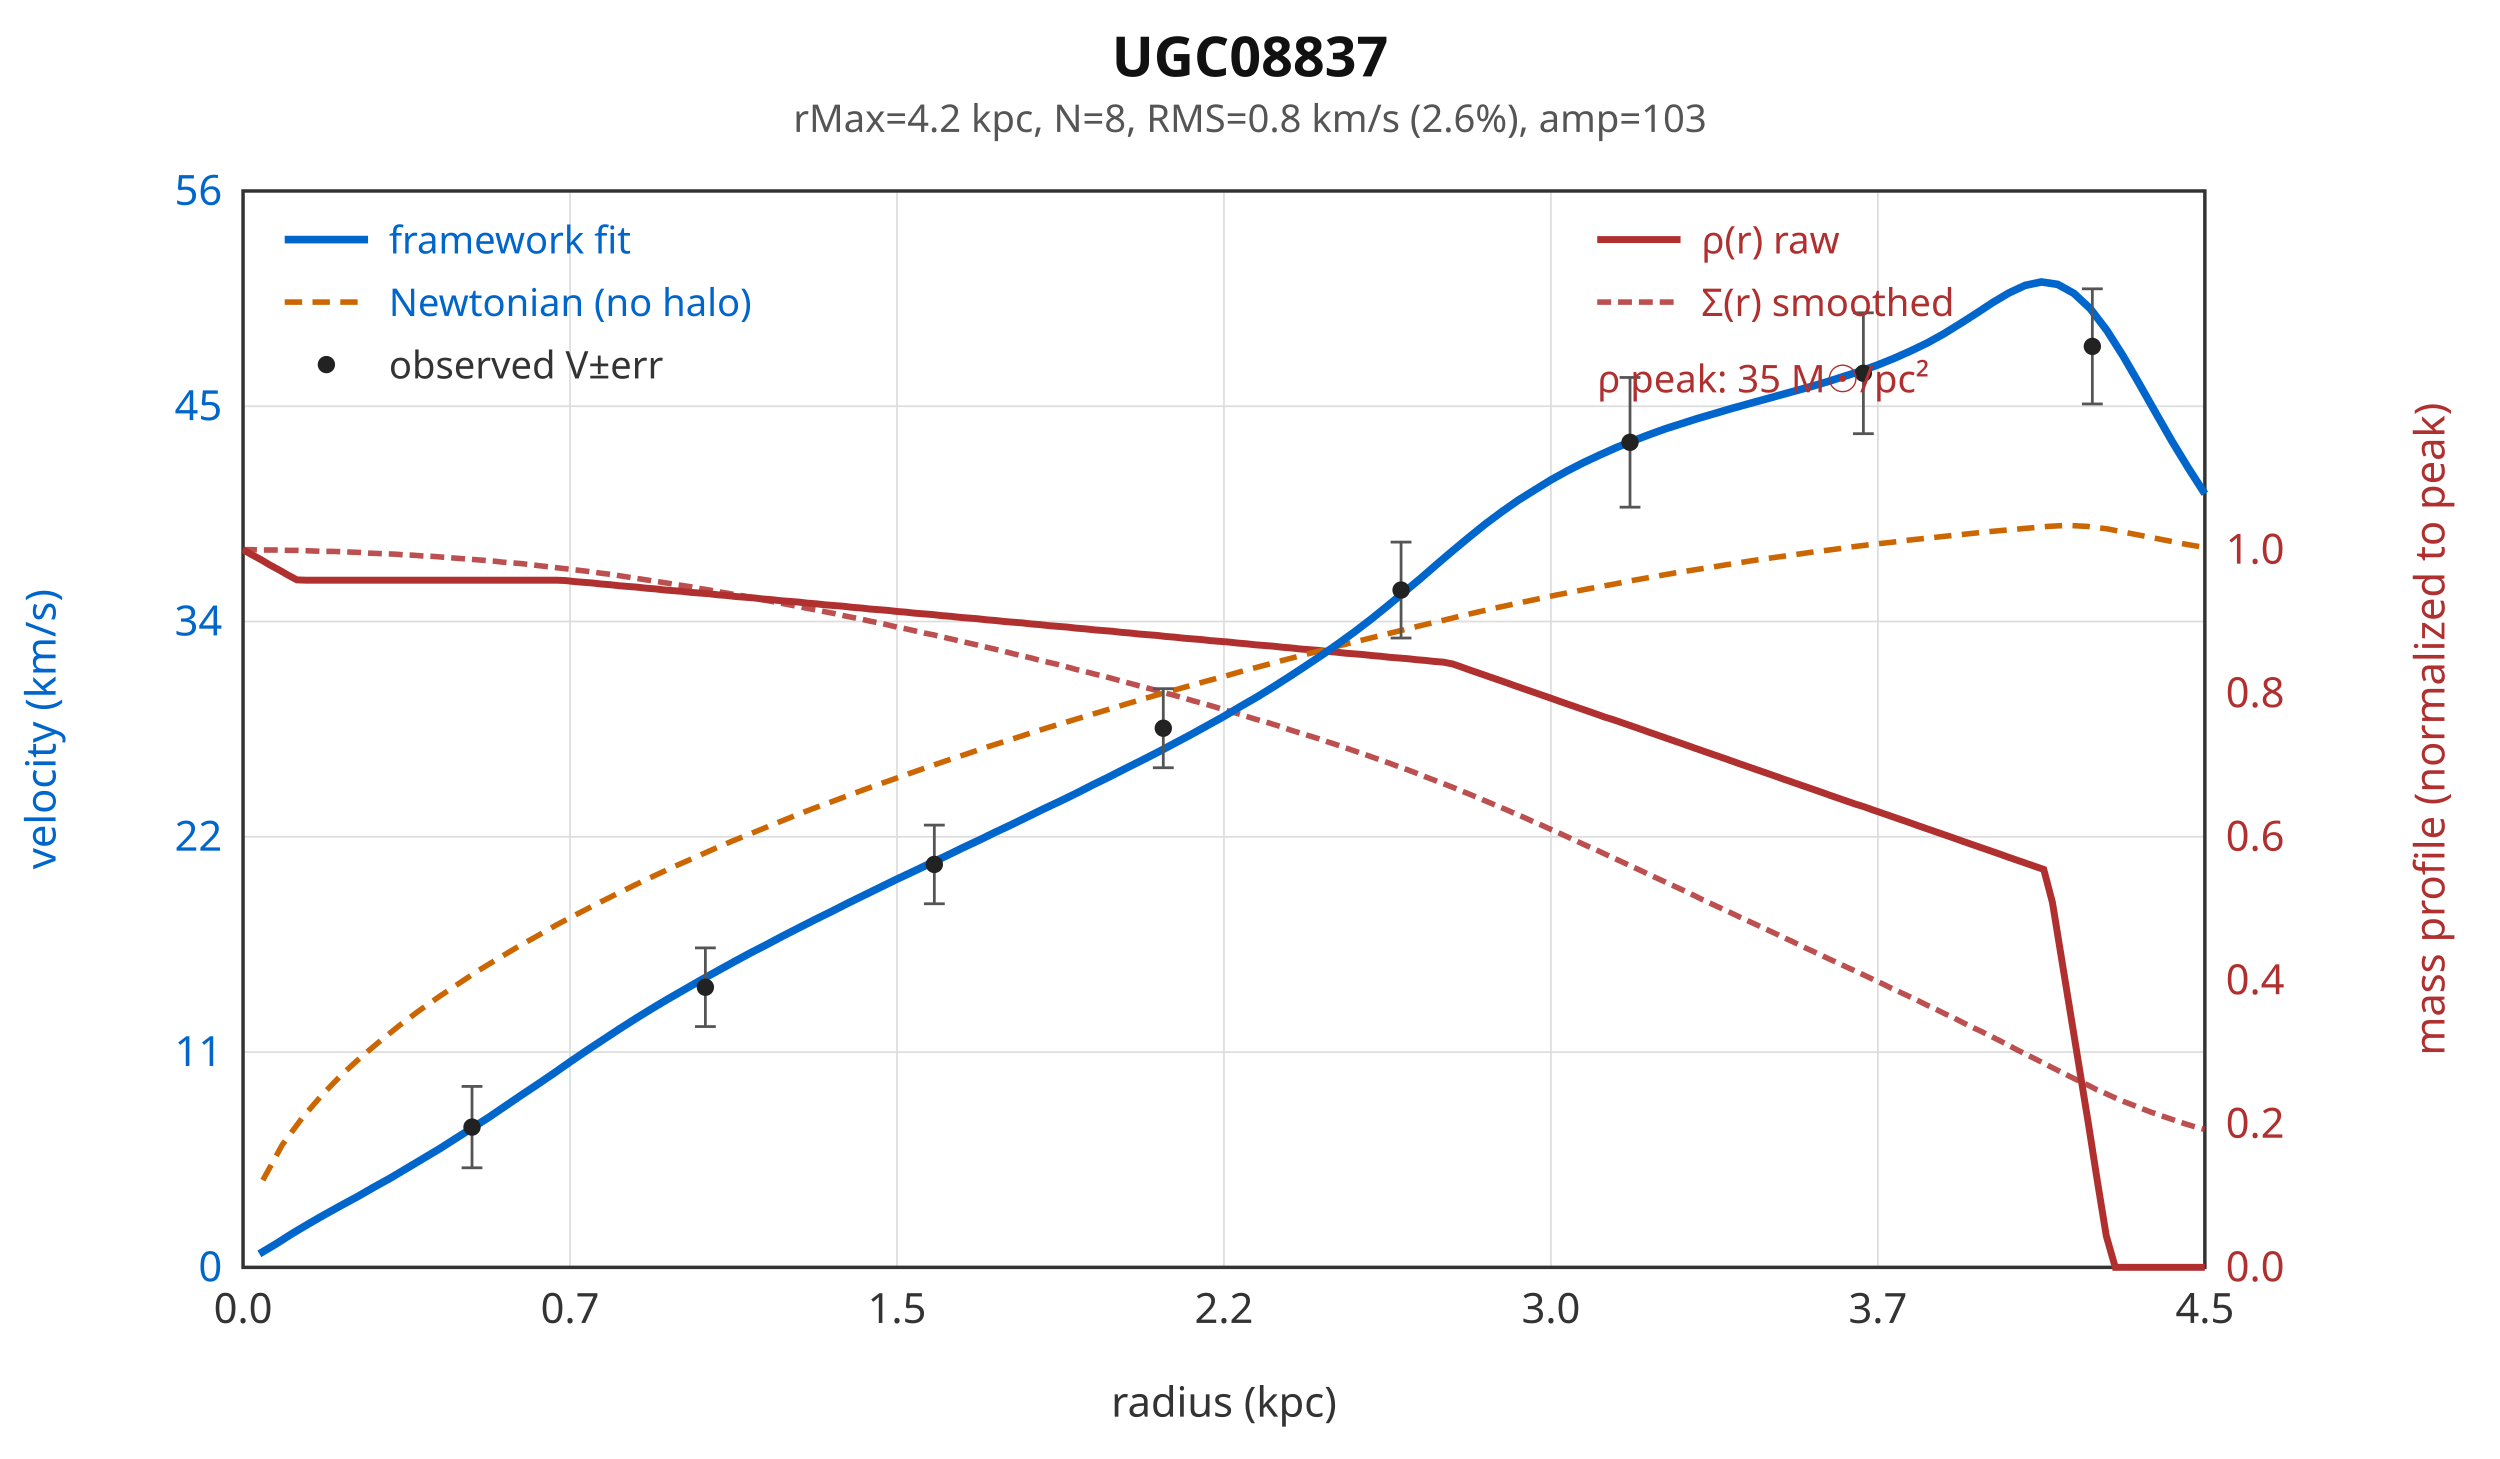
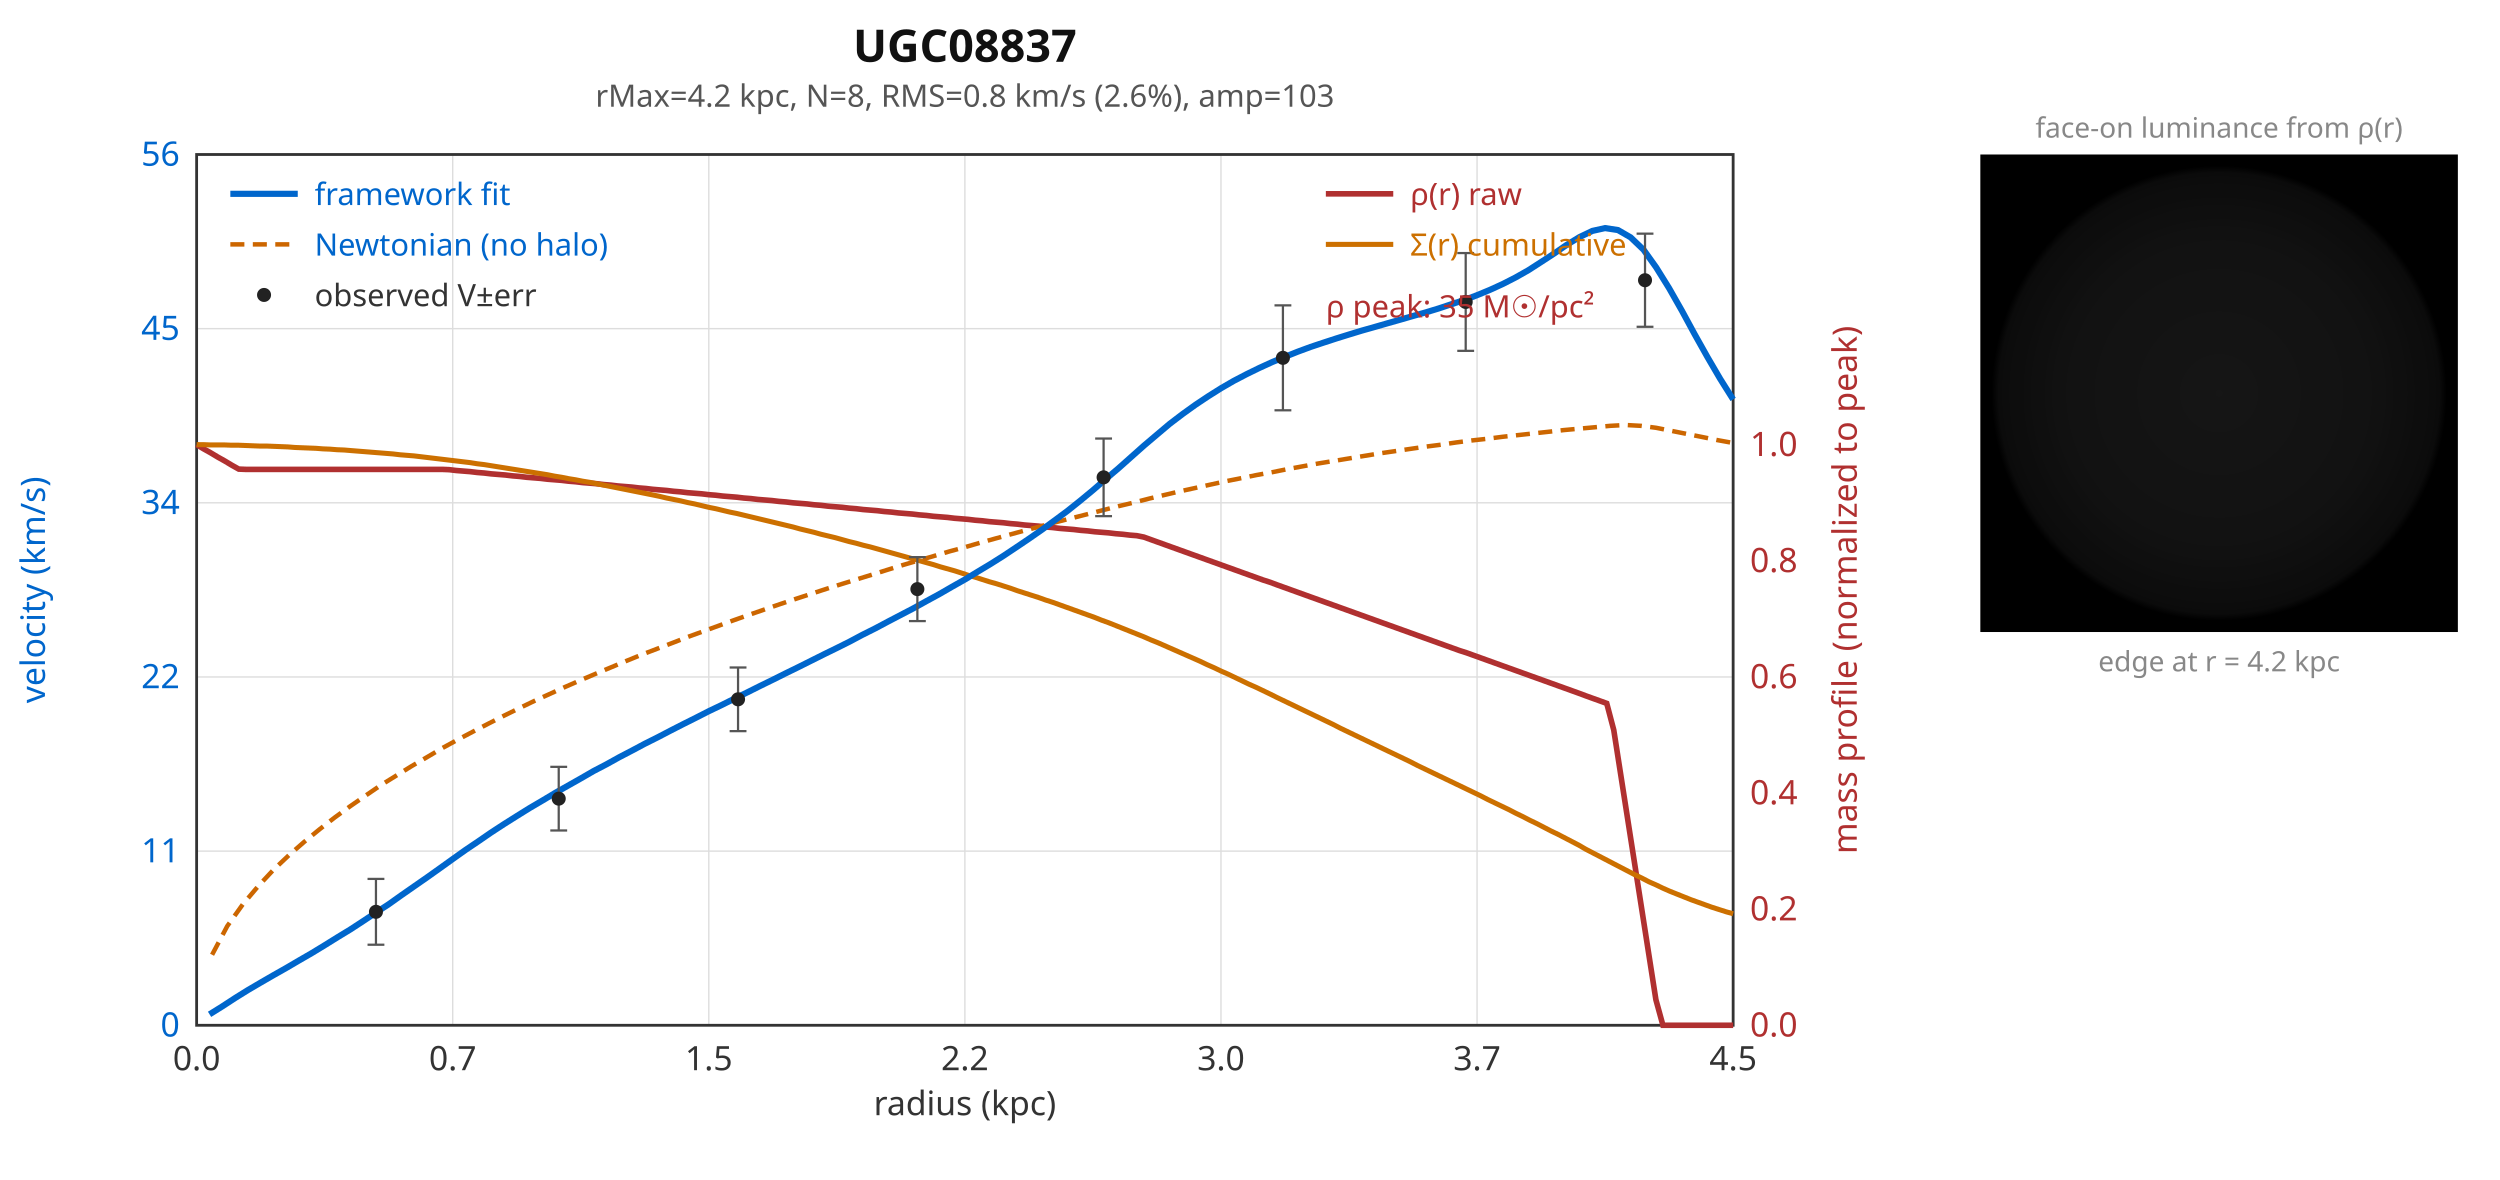
- <svg xmlns="http://www.w3.org/2000/svg" viewBox="0 0 720 420" width="720" height="420" font-family="sans-serif" font-size="12">
+ <svg xmlns="http://www.w3.org/2000/svg" viewBox="0 0 890 420" width="890" height="420" font-family="sans-serif" font-size="12">
  <style>
  .ax { stroke: #333; stroke-width: 1; fill: none; }
  .grid { stroke: #ddd; stroke-width: 0.5; fill: none; }
  .lbl { fill: #333; }
  .lbl-l { fill: #0066cc; }
  .lbl-r { fill: #b03030; }
+   .lbl-s { fill: #cc7000; }
  .obs { fill: #222; }
  .err { stroke: #555; stroke-width: 0.8; fill: none; }
  .fw { stroke: #0066cc; stroke-width: 2.2; fill: none; }
  .nt { stroke: #cc6600; stroke-width: 1.6; fill: none; stroke-dasharray: 5,3; }
  .rho { stroke: #b03030; stroke-width: 2.0; fill: none; }
-   .sig { stroke: #b03030; stroke-width: 1.6; fill: none; stroke-dasharray: 4,2; opacity: 0.85; }
+   .sig { stroke: #cc7000; stroke-width: 1.8; fill: none; }
  .title { fill: #111; font-size: 16px; font-weight: 600; }
  .subtitle { fill: #555; font-size: 11px; }
  .legend { font-size: 11px; }
+   .preview-bg { fill: #000; }
+   .preview-lbl { fill: #888; font-size: 10px; }
</style>
-   <text x="360.0" y="22" text-anchor="middle" class="title">UGC08837</text>
-   <text x="360.0" y="38" text-anchor="middle" class="subtitle">rMax=4.2 kpc, N=8, RMS=0.8 km/s (2.6%), amp=103</text>
-   <line x1="70" y1="365.0" x2="635" y2="365.0" class="grid" />
+   <text x="343.5" y="22" text-anchor="middle" class="title">UGC08837</text>
+   <text x="343.5" y="38" text-anchor="middle" class="subtitle">rMax=4.2 kpc, N=8, RMS=0.8 km/s (2.6%), amp=103</text>
+   <line x1="70" y1="365.0" x2="617" y2="365.0" class="grid" />
  <text x="64" y="369.0" text-anchor="end" class="lbl-l">0</text>
-   <line x1="70" y1="303.0" x2="635" y2="303.0" class="grid" />
+   <line x1="70" y1="303.0" x2="617" y2="303.0" class="grid" />
  <text x="64" y="307.0" text-anchor="end" class="lbl-l">11</text>
-   <line x1="70" y1="241.0" x2="635" y2="241.0" class="grid" />
+   <line x1="70" y1="241.0" x2="617" y2="241.0" class="grid" />
  <text x="64" y="245.0" text-anchor="end" class="lbl-l">22</text>
-   <line x1="70" y1="179" x2="635" y2="179" class="grid" />
+   <line x1="70" y1="179" x2="617" y2="179" class="grid" />
  <text x="64" y="183" text-anchor="end" class="lbl-l">34</text>
-   <line x1="70" y1="117" x2="635" y2="117" class="grid" />
+   <line x1="70" y1="117" x2="617" y2="117" class="grid" />
  <text x="64" y="121" text-anchor="end" class="lbl-l">45</text>
-   <line x1="70" y1="55.0" x2="635" y2="55.0" class="grid" />
+   <line x1="70" y1="55.0" x2="617" y2="55.0" class="grid" />
  <text x="64" y="59.0" text-anchor="end" class="lbl-l">56</text>
-   <text x="641" y="369.0" text-anchor="start" class="lbl-r">0.0</text>
-   <text x="641" y="327.667" text-anchor="start" class="lbl-r">0.2</text>
-   <text x="641" y="286.333" text-anchor="start" class="lbl-r">0.4</text>
-   <text x="641" y="245" text-anchor="start" class="lbl-r">0.6</text>
-   <text x="641" y="203.667" text-anchor="start" class="lbl-r">0.8</text>
-   <text x="641" y="162.333" text-anchor="start" class="lbl-r">1.0</text>
+   <text x="623" y="369.0" text-anchor="start" class="lbl-r">0.0</text>
+   <text x="623" y="327.667" text-anchor="start" class="lbl-r">0.2</text>
+   <text x="623" y="286.333" text-anchor="start" class="lbl-r">0.4</text>
+   <text x="623" y="245" text-anchor="start" class="lbl-r">0.6</text>
+   <text x="623" y="203.667" text-anchor="start" class="lbl-r">0.8</text>
+   <text x="623" y="162.333" text-anchor="start" class="lbl-r">1.0</text>
  <line x1="70.0" y1="55" x2="70.0" y2="365" class="grid" />
  <text x="70.0" y="381" text-anchor="middle" class="lbl">0.0</text>
-   <line x1="164.167" y1="55" x2="164.167" y2="365" class="grid" />
-   <text x="164.167" y="381" text-anchor="middle" class="lbl">0.7</text>
-   <line x1="258.333" y1="55" x2="258.333" y2="365" class="grid" />
-   <text x="258.333" y="381" text-anchor="middle" class="lbl">1.5</text>
-   <line x1="352.5" y1="55" x2="352.5" y2="365" class="grid" />
-   <text x="352.5" y="381" text-anchor="middle" class="lbl">2.2</text>
-   <line x1="446.667" y1="55" x2="446.667" y2="365" class="grid" />
-   <text x="446.667" y="381" text-anchor="middle" class="lbl">3.0</text>
-   <line x1="540.833" y1="55" x2="540.833" y2="365" class="grid" />
-   <text x="540.833" y="381" text-anchor="middle" class="lbl">3.7</text>
-   <line x1="635.0" y1="55" x2="635.0" y2="365" class="grid" />
-   <text x="635.0" y="381" text-anchor="middle" class="lbl">4.5</text>
-   <text x="352.5" y="408" text-anchor="middle" class="lbl">radius (kpc)</text>
+   <line x1="161.167" y1="55" x2="161.167" y2="365" class="grid" />
+   <text x="161.167" y="381" text-anchor="middle" class="lbl">0.7</text>
+   <line x1="252.333" y1="55" x2="252.333" y2="365" class="grid" />
+   <text x="252.333" y="381" text-anchor="middle" class="lbl">1.5</text>
+   <line x1="343.5" y1="55" x2="343.5" y2="365" class="grid" />
+   <text x="343.5" y="381" text-anchor="middle" class="lbl">2.2</text>
+   <line x1="434.667" y1="55" x2="434.667" y2="365" class="grid" />
+   <text x="434.667" y="381" text-anchor="middle" class="lbl">3.0</text>
+   <line x1="525.833" y1="55" x2="525.833" y2="365" class="grid" />
+   <text x="525.833" y="381" text-anchor="middle" class="lbl">3.7</text>
+   <line x1="617.0" y1="55" x2="617.0" y2="365" class="grid" />
+   <text x="617.0" y="381" text-anchor="middle" class="lbl">4.5</text>
+   <text x="343.5" y="397" text-anchor="middle" class="lbl">radius (kpc)</text>
  <text x="16" y="210.0" text-anchor="middle" class="lbl-l" transform="rotate(-90, 16, 210.0)">velocity (km/s)</text>
-   <text x="704" y="210.0" text-anchor="middle" class="lbl-r" transform="rotate(-90, 704, 210.0)">mass profile (normalized to peak)</text>
-   <rect x="70" y="55" width="565" height="310" class="ax" />
-   <path d="M 70.0,158.3 L 72.6,159.8 L 75.2,161.2 L 77.7,162.7 L 80.3,164.1 L 82.9,165.6 L 85.5,167.0 L 88.1,167.1 L 90.6,167.1 L 93.2,167.1 L 95.8,167.1 L 98.4,167.1 L 101.0,167.1 L 103.5,167.1 L 106.1,167.1 L 108.7,167.1 L 111.3,167.1 L 113.9,167.1 L 116.4,167.1 L 119.0,167.1 L 121.6,167.1 L 124.2,167.1 L 126.8,167.1 L 129.3,167.1 L 131.9,167.1 L 134.5,167.1 L 137.1,167.1 L 139.7,167.1 L 142.2,167.1 L 144.8,167.1 L 147.4,167.1 L 150.0,167.1 L 152.6,167.1 L 155.1,167.1 L 157.7,167.1 L 160.3,167.1 L 162.9,167.2 L 165.5,167.5 L 168.0,167.7 L 170.6,167.9 L 173.2,168.2 L 175.8,168.4 L 178.4,168.7 L 180.9,168.9 L 183.5,169.1 L 186.1,169.4 L 188.7,169.6 L 191.3,169.9 L 193.8,170.1 L 196.4,170.3 L 199.0,170.6 L 201.6,170.8 L 204.2,171.0 L 206.7,171.3 L 209.3,171.5 L 211.9,171.8 L 214.5,172.0 L 217.1,172.2 L 219.6,172.5 L 222.2,172.7 L 224.8,173.0 L 227.4,173.2 L 230.0,173.4 L 232.5,173.7 L 235.1,173.9 L 237.7,174.2 L 240.3,174.4 L 242.9,174.6 L 245.4,174.9 L 248.0,175.1 L 250.6,175.4 L 253.2,175.6 L 255.8,175.8 L 258.3,176.1 L 260.9,176.3 L 263.5,176.6 L 266.1,176.8 L 268.7,177.0 L 271.2,177.3 L 273.8,177.5 L 276.4,177.8 L 279.0,178.0 L 281.6,178.2 L 284.1,178.5 L 286.7,178.7 L 289.3,179.0 L 291.9,179.2 L 294.5,179.4 L 297.0,179.7 L 299.6,179.9 L 302.2,180.2 L 304.8,180.4 L 307.4,180.6 L 309.9,180.9 L 312.5,181.1 L 315.1,181.4 L 317.7,181.6 L 320.3,181.8 L 322.8,182.1 L 325.4,182.3 L 328.0,182.6 L 330.6,182.8 L 333.2,183.0 L 335.7,183.3 L 338.3,183.5 L 340.9,183.8 L 343.5,184.0 L 346.1,184.2 L 348.6,184.5 L 351.2,184.7 L 353.8,184.9 L 356.4,185.2 L 358.9,185.4 L 361.5,185.7 L 364.1,185.9 L 366.7,186.1 L 369.3,186.4 L 371.8,186.6 L 374.4,186.9 L 377.0,187.1 L 379.6,187.3 L 382.2,187.6 L 384.7,187.8 L 387.3,188.1 L 389.9,188.3 L 392.5,188.5 L 395.1,188.8 L 397.6,189.0 L 400.2,189.3 L 402.8,189.5 L 405.4,189.7 L 408.0,190.0 L 410.5,190.2 L 413.1,190.5 L 415.7,190.7 L 418.3,191.2 L 420.9,192.1 L 423.4,193.0 L 426.0,193.9 L 428.6,194.8 L 431.2,195.7 L 433.8,196.6 L 436.3,197.5 L 438.9,198.4 L 441.5,199.3 L 444.1,200.2 L 446.7,201.1 L 449.2,202.0 L 451.8,202.9 L 454.4,203.8 L 457.0,204.7 L 459.6,205.6 L 462.1,206.5 L 464.7,207.3 L 467.3,208.2 L 469.9,209.1 L 472.5,210.0 L 475.0,210.9 L 477.6,211.8 L 480.2,212.7 L 482.8,213.6 L 485.4,214.5 L 487.9,215.4 L 490.5,216.3 L 493.1,217.2 L 495.7,218.1 L 498.3,219.0 L 500.8,219.9 L 503.4,220.8 L 506.0,221.7 L 508.6,222.6 L 511.2,223.5 L 513.7,224.4 L 516.3,225.3 L 518.9,226.2 L 521.5,227.1 L 524.1,228.0 L 526.6,228.9 L 529.2,229.8 L 531.8,230.7 L 534.4,231.6 L 537.0,232.4 L 539.5,233.3 L 542.1,234.2 L 544.7,235.1 L 547.3,236.0 L 549.9,236.9 L 552.4,237.8 L 555.0,238.7 L 557.6,239.6 L 560.2,240.5 L 562.8,241.4 L 565.3,242.3 L 567.9,243.2 L 570.5,244.1 L 573.1,245.0 L 575.7,245.9 L 578.2,246.8 L 580.8,247.7 L 583.4,248.6 L 586.0,249.5 L 588.6,250.4 L 591.1,259.9 L 593.7,275.9 L 596.3,291.9 L 598.9,307.9 L 601.5,323.9 L 604.0,339.9 L 606.6,355.9 L 609.2,365.0 L 611.8,365.0 L 614.4,365.0 L 616.9,365.0 L 619.5,365.0 L 622.1,365.0 L 624.7,365.0 L 627.3,365.0 L 629.8,365.0 L 632.4,365.0 L 635.0,365.0" class="rho" />
-   <path d="M 70.0,158.3 L 72.6,158.3 L 75.2,158.4 L 77.7,158.4 L 80.3,158.4 L 82.9,158.5 L 85.5,158.5 L 88.1,158.6 L 90.6,158.7 L 93.2,158.8 L 95.8,158.8 L 98.4,158.9 L 101.0,159.0 L 103.5,159.1 L 106.1,159.3 L 108.7,159.4 L 111.3,159.5 L 113.9,159.6 L 116.4,159.8 L 119.0,159.9 L 121.6,160.1 L 124.2,160.2 L 126.8,160.4 L 129.3,160.6 L 131.9,160.8 L 134.5,161.0 L 137.1,161.2 L 139.7,161.4 L 142.2,161.6 L 144.8,161.9 L 147.4,162.1 L 150.0,162.3 L 152.6,162.6 L 155.1,162.9 L 157.7,163.2 L 160.3,163.5 L 162.9,163.8 L 165.5,164.1 L 168.0,164.4 L 170.6,164.7 L 173.2,165.1 L 175.8,165.4 L 178.4,165.8 L 180.9,166.2 L 183.5,166.6 L 186.1,167.0 L 188.7,167.4 L 191.3,167.8 L 193.8,168.2 L 196.4,168.6 L 199.0,169.0 L 201.6,169.5 L 204.2,169.9 L 206.7,170.4 L 209.3,170.8 L 211.9,171.3 L 214.5,171.7 L 217.1,172.2 L 219.6,172.7 L 222.2,173.2 L 224.8,173.7 L 227.4,174.2 L 230.0,174.7 L 232.5,175.2 L 235.1,175.7 L 237.7,176.2 L 240.3,176.7 L 242.9,177.3 L 245.4,177.8 L 248.0,178.3 L 250.6,178.9 L 253.2,179.4 L 255.8,180.0 L 258.3,180.6 L 260.9,181.1 L 263.5,181.7 L 266.1,182.3 L 268.7,182.8 L 271.2,183.4 L 273.8,184.0 L 276.4,184.6 L 279.0,185.2 L 281.6,185.8 L 284.1,186.4 L 286.7,187.0 L 289.3,187.6 L 291.9,188.3 L 294.5,188.9 L 297.0,189.5 L 299.6,190.2 L 302.2,190.8 L 304.8,191.4 L 307.4,192.1 L 309.9,192.8 L 312.5,193.4 L 315.1,194.1 L 317.7,194.7 L 320.3,195.4 L 322.8,196.1 L 325.4,196.8 L 328.0,197.5 L 330.6,198.2 L 333.2,198.9 L 335.7,199.6 L 338.3,200.3 L 340.9,201.0 L 343.5,201.8 L 346.1,202.5 L 348.6,203.2 L 351.2,204.0 L 353.8,204.8 L 356.4,205.5 L 358.9,206.3 L 361.5,207.1 L 364.1,207.8 L 366.7,208.6 L 369.3,209.4 L 371.8,210.3 L 374.4,211.1 L 377.0,211.9 L 379.6,212.7 L 382.2,213.6 L 384.7,214.4 L 387.3,215.3 L 389.9,216.2 L 392.5,217.1 L 395.1,218.0 L 397.6,218.9 L 400.2,219.8 L 402.8,220.8 L 405.4,221.7 L 408.0,222.7 L 410.5,223.7 L 413.1,224.7 L 415.7,225.7 L 418.3,226.7 L 420.9,227.8 L 423.4,228.8 L 426.0,229.9 L 428.6,231.0 L 431.2,232.1 L 433.8,233.2 L 436.3,234.3 L 438.9,235.4 L 441.5,236.6 L 444.1,237.7 L 446.7,238.9 L 449.2,240.0 L 451.8,241.2 L 454.4,242.4 L 457.0,243.6 L 459.6,244.7 L 462.1,245.9 L 464.7,247.1 L 467.3,248.3 L 469.9,249.5 L 472.5,250.7 L 475.0,251.9 L 477.6,253.1 L 480.2,254.3 L 482.8,255.5 L 485.4,256.7 L 487.9,257.9 L 490.5,259.2 L 493.1,260.4 L 495.7,261.6 L 498.3,262.8 L 500.8,264.0 L 503.4,265.2 L 506.0,266.4 L 508.6,267.6 L 511.2,268.8 L 513.7,270.0 L 516.3,271.2 L 518.9,272.5 L 521.5,273.7 L 524.1,274.9 L 526.6,276.1 L 529.2,277.3 L 531.8,278.5 L 534.4,279.7 L 537.0,280.9 L 539.5,282.1 L 542.1,283.3 L 544.7,284.6 L 547.3,285.8 L 549.9,287.0 L 552.4,288.2 L 555.0,289.5 L 557.6,290.7 L 560.2,292.0 L 562.8,293.2 L 565.3,294.5 L 567.9,295.8 L 570.5,297.0 L 573.1,298.3 L 575.7,299.6 L 578.2,300.9 L 580.8,302.3 L 583.4,303.6 L 586.0,304.9 L 588.6,306.2 L 591.1,307.5 L 593.7,308.8 L 596.3,310.1 L 598.9,311.4 L 601.5,312.6 L 604.0,313.9 L 606.6,315.0 L 609.2,316.2 L 611.8,317.3 L 614.4,318.3 L 616.9,319.3 L 619.5,320.3 L 622.1,321.2 L 624.7,322.1 L 627.3,323.0 L 629.8,323.8 L 632.4,324.6 L 635.0,325.3" class="sig" />
-   <path d="M 75.7,339.9 L 81.3,329.7 L 87.0,322.0 L 92.6,315.5 L 98.2,309.7 L 103.9,304.5 L 109.6,299.7 L 115.2,295.2 L 120.8,291.0 L 126.5,287.0 L 132.2,283.2 L 137.8,279.5 L 143.4,276.1 L 149.1,272.7 L 154.8,269.5 L 160.4,266.3 L 166.1,263.3 L 171.7,260.4 L 177.3,257.6 L 183.0,254.8 L 188.7,252.1 L 194.3,249.5 L 200.0,247.0 L 205.6,244.5 L 211.2,242.1 L 216.9,239.8 L 222.5,237.5 L 228.2,235.2 L 233.8,233.0 L 239.5,230.9 L 245.1,228.8 L 250.8,226.7 L 256.5,224.7 L 262.1,222.7 L 267.8,220.7 L 273.4,218.8 L 279.1,216.9 L 284.7,215.0 L 290.4,213.2 L 296.0,211.4 L 301.6,209.6 L 307.3,207.9 L 312.9,206.2 L 318.6,204.5 L 324.2,202.8 L 329.9,201.1 L 335.5,199.5 L 341.2,197.9 L 346.9,196.3 L 352.5,194.8 L 358.1,193.2 L 363.8,191.7 L 369.4,190.2 L 375.1,188.7 L 380.7,187.3 L 386.4,185.8 L 392.1,184.4 L 397.7,183.0 L 403.4,181.6 L 409.0,180.2 L 414.6,178.9 L 420.3,177.5 L 425.9,176.2 L 431.6,174.9 L 437.2,173.7 L 442.9,172.5 L 448.5,171.3 L 454.2,170.2 L 459.9,169.1 L 465.5,168.1 L 471.1,167.0 L 476.8,166.0 L 482.4,165.0 L 488.1,164.1 L 493.8,163.2 L 499.4,162.3 L 505.1,161.4 L 510.7,160.6 L 516.4,159.8 L 522.0,159.0 L 527.6,158.3 L 533.3,157.5 L 539.0,156.8 L 544.6,156.2 L 550.2,155.5 L 555.9,154.9 L 561.5,154.3 L 567.2,153.7 L 572.9,153.1 L 578.5,152.6 L 584.1,152.1 L 589.8,151.6 L 595.4,151.3 L 601.1,151.6 L 606.8,152.3 L 612.4,153.4 L 618.1,154.5 L 623.7,155.6 L 629.3,156.7 L 635.0,157.7" class="nt" />
-   <path d="M 74.7,361.1 L 79.4,358.3 L 84.1,355.3 L 88.8,352.5 L 93.5,349.8 L 98.2,347.2 L 103.0,344.6 L 107.7,341.9 L 112.4,339.3 L 117.1,336.5 L 121.8,333.7 L 126.5,330.9 L 131.2,327.9 L 135.9,324.9 L 140.6,321.9 L 145.3,318.7 L 150.0,315.5 L 154.8,312.3 L 159.5,309.1 L 164.2,305.8 L 168.9,302.6 L 173.6,299.5 L 178.3,296.4 L 183.0,293.4 L 187.7,290.5 L 192.4,287.7 L 197.1,285.0 L 201.8,282.3 L 206.5,279.7 L 211.2,277.1 L 216.0,274.5 L 220.7,272.1 L 225.4,269.6 L 230.1,267.2 L 234.8,264.8 L 239.5,262.5 L 244.2,260.1 L 248.9,257.8 L 253.6,255.5 L 258.3,253.2 L 263.0,251.0 L 267.8,248.7 L 272.5,246.5 L 277.2,244.2 L 281.9,242.0 L 286.6,239.7 L 291.3,237.5 L 296.0,235.2 L 300.7,232.9 L 305.4,230.7 L 310.1,228.4 L 314.8,226.0 L 319.5,223.7 L 324.2,221.3 L 329.0,218.9 L 333.7,216.5 L 338.4,214.0 L 343.1,211.5 L 347.8,208.9 L 352.5,206.3 L 357.2,203.5 L 361.9,200.8 L 366.6,197.9 L 371.3,194.9 L 376.0,191.8 L 380.8,188.6 L 385.5,185.3 L 390.2,181.9 L 394.9,178.3 L 399.6,174.5 L 404.3,170.6 L 409.0,166.7 L 413.7,162.6 L 418.4,158.6 L 423.1,154.7 L 427.8,150.9 L 432.5,147.4 L 437.2,144.1 L 442.0,141.1 L 446.7,138.2 L 451.4,135.6 L 456.1,133.2 L 460.8,131.0 L 465.5,128.9 L 470.2,127.0 L 474.9,125.2 L 479.6,123.5 L 484.3,122.0 L 489.0,120.5 L 493.8,119.1 L 498.5,117.7 L 503.2,116.4 L 507.9,115.1 L 512.6,113.8 L 517.3,112.5 L 522.0,111.2 L 526.7,109.8 L 531.4,108.3 L 536.1,106.8 L 540.8,105.1 L 545.5,103.2 L 550.2,101.1 L 555.0,98.8 L 559.7,96.2 L 564.4,93.3 L 569.1,90.3 L 573.8,87.2 L 578.5,84.4 L 583.2,82.2 L 587.9,81.2 L 592.6,81.9 L 597.3,84.5 L 602.0,88.9 L 606.8,95.2 L 611.5,102.6 L 616.2,110.7 L 620.9,119.0 L 625.6,127.2 L 630.3,134.9 L 635.0,142.2" class="fw" />
-   <line x1="135.94" y1="312.891" x2="135.94" y2="336.321" class="err" />
-   <line x1="132.94" y1="312.891" x2="138.94" y2="312.891" class="err" />
-   <line x1="132.94" y1="336.321" x2="138.94" y2="336.321" class="err" />
-   <circle cx="135.94" cy="324.606" r="2.5" class="obs" />
-   <line x1="203.149" y1="272.995" x2="203.149" y2="295.651" class="err" />
-   <line x1="200.149" y1="272.995" x2="206.149" y2="272.995" class="err" />
-   <line x1="200.149" y1="295.651" x2="206.149" y2="295.651" class="err" />
-   <circle cx="203.149" cy="284.323" r="2.5" class="obs" />
-   <line x1="269.089" y1="237.629" x2="269.089" y2="260.285" class="err" />
-   <line x1="266.089" y1="237.629" x2="272.089" y2="237.629" class="err" />
-   <line x1="266.089" y1="260.285" x2="272.089" y2="260.285" class="err" />
-   <circle cx="269.089" cy="248.957" r="2.5" class="obs" />
-   <line x1="335.029" y1="198.34" x2="335.029" y2="221.107" class="err" />
-   <line x1="332.029" y1="198.34" x2="338.029" y2="198.34" class="err" />
-   <line x1="332.029" y1="221.107" x2="338.029" y2="221.107" class="err" />
-   <circle cx="335.029" cy="209.724" r="2.5" class="obs" />
-   <line x1="403.506" y1="156.123" x2="403.506" y2="183.752" class="err" />
-   <line x1="400.506" y1="156.123" x2="406.506" y2="156.123" class="err" />
-   <line x1="400.506" y1="183.752" x2="406.506" y2="183.752" class="err" />
-   <circle cx="403.506" cy="169.938" r="2.5" class="obs" />
-   <line x1="469.446" y1="108.711" x2="469.446" y2="146.066" class="err" />
-   <line x1="466.446" y1="108.711" x2="472.446" y2="108.711" class="err" />
-   <line x1="466.446" y1="146.066" x2="472.446" y2="146.066" class="err" />
-   <circle cx="469.446" cy="127.389" r="2.5" class="obs" />
-   <line x1="536.654" y1="90.089" x2="536.654" y2="124.902" class="err" />
-   <line x1="533.654" y1="90.089" x2="539.654" y2="90.089" class="err" />
-   <line x1="533.654" y1="124.902" x2="539.654" y2="124.902" class="err" />
-   <circle cx="536.654" cy="107.496" r="2.5" class="obs" />
-   <line x1="602.595" y1="83.182" x2="602.595" y2="116.337" class="err" />
-   <line x1="599.595" y1="83.182" x2="605.595" y2="83.182" class="err" />
-   <line x1="599.595" y1="116.337" x2="605.595" y2="116.337" class="err" />
-   <circle cx="602.595" cy="99.759" r="2.5" class="obs" />
+   <text x="661" y="210.0" text-anchor="middle" class="lbl-r" transform="rotate(-90, 661, 210.0)">mass profile (normalized to peak)</text>
+   <rect x="70" y="55" width="547" height="310" class="ax" />
+   <path d="M 70.0,158.3 L 72.5,159.8 L 75.0,161.2 L 77.5,162.7 L 80.0,164.1 L 82.5,165.6 L 85.0,167.0 L 87.5,167.1 L 90.0,167.1 L 92.5,167.1 L 95.0,167.1 L 97.5,167.1 L 100.0,167.1 L 102.5,167.1 L 105.0,167.1 L 107.5,167.1 L 110.0,167.1 L 112.5,167.1 L 115.0,167.1 L 117.5,167.1 L 120.0,167.1 L 122.5,167.1 L 124.9,167.1 L 127.4,167.1 L 129.9,167.1 L 132.4,167.1 L 134.9,167.1 L 137.4,167.1 L 139.9,167.1 L 142.4,167.1 L 144.9,167.1 L 147.4,167.1 L 149.9,167.1 L 152.4,167.1 L 154.9,167.1 L 157.4,167.1 L 159.9,167.2 L 162.4,167.5 L 164.9,167.7 L 167.4,167.9 L 169.9,168.2 L 172.4,168.4 L 174.9,168.7 L 177.4,168.9 L 179.9,169.1 L 182.4,169.4 L 184.9,169.6 L 187.4,169.9 L 189.9,170.1 L 192.4,170.3 L 194.9,170.6 L 197.4,170.8 L 199.9,171.0 L 202.4,171.3 L 204.9,171.5 L 207.4,171.8 L 209.9,172.0 L 212.4,172.2 L 214.9,172.5 L 217.4,172.7 L 219.9,173.0 L 222.4,173.2 L 224.9,173.4 L 227.4,173.7 L 229.9,173.9 L 232.4,174.2 L 234.8,174.4 L 237.3,174.6 L 239.8,174.9 L 242.3,175.1 L 244.8,175.4 L 247.3,175.6 L 249.8,175.8 L 252.3,176.1 L 254.8,176.3 L 257.3,176.6 L 259.8,176.8 L 262.3,177.0 L 264.8,177.3 L 267.3,177.5 L 269.8,177.8 L 272.3,178.0 L 274.8,178.2 L 277.3,178.5 L 279.8,178.7 L 282.3,179.0 L 284.8,179.2 L 287.3,179.4 L 289.8,179.7 L 292.3,179.9 L 294.8,180.2 L 297.3,180.4 L 299.8,180.6 L 302.3,180.9 L 304.8,181.1 L 307.3,181.4 L 309.8,181.6 L 312.3,181.8 L 314.8,182.1 L 317.3,182.3 L 319.8,182.6 L 322.3,182.8 L 324.8,183.0 L 327.3,183.3 L 329.8,183.5 L 332.3,183.8 L 334.8,184.0 L 337.3,184.2 L 339.8,184.5 L 342.3,184.7 L 344.7,184.9 L 347.2,185.2 L 349.7,185.4 L 352.2,185.7 L 354.7,185.9 L 357.2,186.1 L 359.7,186.4 L 362.2,186.6 L 364.7,186.9 L 367.2,187.1 L 369.7,187.3 L 372.2,187.6 L 374.7,187.8 L 377.2,188.1 L 379.7,188.3 L 382.2,188.5 L 384.7,188.8 L 387.2,189.0 L 389.7,189.3 L 392.2,189.5 L 394.7,189.7 L 397.2,190.0 L 399.7,190.2 L 402.2,190.5 L 404.7,190.7 L 407.2,191.2 L 409.7,192.1 L 412.2,193.0 L 414.7,193.9 L 417.2,194.8 L 419.7,195.7 L 422.2,196.6 L 424.7,197.5 L 427.2,198.4 L 429.7,199.3 L 432.2,200.2 L 434.7,201.1 L 437.2,202.0 L 439.7,202.9 L 442.2,203.8 L 444.7,204.7 L 447.2,205.6 L 449.7,206.5 L 452.2,207.3 L 454.6,208.2 L 457.1,209.1 L 459.6,210.0 L 462.1,210.9 L 464.6,211.8 L 467.1,212.7 L 469.6,213.6 L 472.1,214.5 L 474.6,215.4 L 477.1,216.3 L 479.6,217.2 L 482.1,218.1 L 484.6,219.0 L 487.1,219.9 L 489.6,220.8 L 492.1,221.7 L 494.6,222.6 L 497.1,223.5 L 499.6,224.4 L 502.1,225.3 L 504.6,226.2 L 507.1,227.1 L 509.6,228.0 L 512.1,228.9 L 514.6,229.8 L 517.1,230.7 L 519.6,231.6 L 522.1,232.4 L 524.6,233.3 L 527.1,234.2 L 529.6,235.1 L 532.1,236.0 L 534.6,236.9 L 537.1,237.8 L 539.6,238.7 L 542.1,239.6 L 544.6,240.5 L 547.1,241.4 L 549.6,242.3 L 552.1,243.2 L 554.6,244.1 L 557.1,245.0 L 559.6,245.9 L 562.1,246.8 L 564.5,247.7 L 567.0,248.6 L 569.5,249.5 L 572.0,250.4 L 574.5,259.9 L 577.0,275.9 L 579.5,291.9 L 582.0,307.9 L 584.5,323.9 L 587.0,339.9 L 589.5,355.9 L 592.0,365.0 L 594.5,365.0 L 597.0,365.0 L 599.5,365.0 L 602.0,365.0 L 604.5,365.0 L 607.0,365.0 L 609.5,365.0 L 612.0,365.0 L 614.5,365.0 L 617.0,365.0" class="rho" />
+   <path d="M 70.0,158.3 L 72.5,158.3 L 75.0,158.4 L 77.5,158.4 L 80.0,158.4 L 82.5,158.5 L 85.0,158.5 L 87.5,158.6 L 90.0,158.7 L 92.5,158.8 L 95.0,158.8 L 97.5,158.9 L 100.0,159.0 L 102.5,159.1 L 105.0,159.3 L 107.5,159.4 L 110.0,159.5 L 112.5,159.6 L 115.0,159.8 L 117.5,159.9 L 120.0,160.1 L 122.5,160.2 L 124.9,160.4 L 127.4,160.6 L 129.9,160.8 L 132.4,161.0 L 134.9,161.2 L 137.4,161.4 L 139.9,161.6 L 142.4,161.9 L 144.9,162.1 L 147.4,162.3 L 149.9,162.6 L 152.4,162.9 L 154.9,163.2 L 157.4,163.5 L 159.9,163.8 L 162.4,164.1 L 164.9,164.4 L 167.4,164.7 L 169.9,165.1 L 172.4,165.4 L 174.9,165.8 L 177.4,166.2 L 179.9,166.6 L 182.4,167.0 L 184.9,167.4 L 187.4,167.8 L 189.9,168.2 L 192.4,168.6 L 194.9,169.0 L 197.4,169.5 L 199.9,169.9 L 202.4,170.4 L 204.9,170.8 L 207.4,171.3 L 209.9,171.7 L 212.4,172.2 L 214.9,172.7 L 217.4,173.2 L 219.9,173.7 L 222.4,174.2 L 224.9,174.7 L 227.4,175.2 L 229.9,175.7 L 232.4,176.2 L 234.8,176.7 L 237.3,177.3 L 239.8,177.8 L 242.3,178.3 L 244.8,178.9 L 247.3,179.4 L 249.8,180.0 L 252.3,180.6 L 254.8,181.1 L 257.3,181.7 L 259.8,182.3 L 262.3,182.8 L 264.8,183.4 L 267.3,184.0 L 269.8,184.6 L 272.3,185.2 L 274.8,185.8 L 277.3,186.4 L 279.8,187.0 L 282.3,187.6 L 284.8,188.3 L 287.3,188.9 L 289.8,189.5 L 292.3,190.2 L 294.8,190.8 L 297.3,191.4 L 299.8,192.1 L 302.3,192.8 L 304.8,193.4 L 307.3,194.1 L 309.8,194.7 L 312.3,195.4 L 314.8,196.1 L 317.3,196.8 L 319.8,197.5 L 322.3,198.2 L 324.8,198.9 L 327.3,199.6 L 329.8,200.3 L 332.3,201.0 L 334.8,201.8 L 337.3,202.5 L 339.8,203.2 L 342.3,204.0 L 344.7,204.8 L 347.2,205.5 L 349.7,206.3 L 352.2,207.1 L 354.7,207.8 L 357.2,208.6 L 359.7,209.4 L 362.2,210.3 L 364.7,211.1 L 367.2,211.9 L 369.7,212.7 L 372.2,213.6 L 374.7,214.4 L 377.2,215.3 L 379.7,216.2 L 382.2,217.1 L 384.7,218.0 L 387.2,218.9 L 389.7,219.8 L 392.2,220.8 L 394.7,221.7 L 397.2,222.7 L 399.7,223.7 L 402.2,224.7 L 404.7,225.7 L 407.2,226.7 L 409.7,227.8 L 412.2,228.8 L 414.7,229.9 L 417.2,231.0 L 419.7,232.1 L 422.2,233.2 L 424.7,234.3 L 427.2,235.4 L 429.7,236.6 L 432.2,237.7 L 434.7,238.9 L 437.2,240.0 L 439.7,241.2 L 442.2,242.4 L 444.7,243.6 L 447.2,244.7 L 449.7,245.9 L 452.2,247.1 L 454.6,248.3 L 457.1,249.5 L 459.6,250.7 L 462.1,251.9 L 464.6,253.1 L 467.1,254.3 L 469.6,255.5 L 472.1,256.7 L 474.6,257.9 L 477.1,259.2 L 479.6,260.4 L 482.1,261.6 L 484.6,262.8 L 487.1,264.0 L 489.6,265.2 L 492.1,266.4 L 494.6,267.6 L 497.1,268.8 L 499.6,270.0 L 502.1,271.2 L 504.6,272.5 L 507.1,273.7 L 509.6,274.9 L 512.1,276.1 L 514.6,277.3 L 517.1,278.5 L 519.6,279.7 L 522.1,280.9 L 524.6,282.1 L 527.1,283.3 L 529.6,284.6 L 532.1,285.8 L 534.6,287.0 L 537.1,288.2 L 539.6,289.5 L 542.1,290.7 L 544.6,292.0 L 547.1,293.2 L 549.6,294.5 L 552.1,295.8 L 554.6,297.0 L 557.1,298.3 L 559.6,299.6 L 562.1,300.9 L 564.5,302.3 L 567.0,303.6 L 569.5,304.9 L 572.0,306.2 L 574.5,307.5 L 577.0,308.8 L 579.5,310.1 L 582.0,311.4 L 584.5,312.6 L 587.0,313.9 L 589.5,315.0 L 592.0,316.2 L 594.5,317.3 L 597.0,318.3 L 599.5,319.3 L 602.0,320.3 L 604.5,321.2 L 607.0,322.1 L 609.5,323.0 L 612.0,323.8 L 614.5,324.6 L 617.0,325.3" class="sig" />
+   <path d="M 75.5,339.9 L 80.9,329.7 L 86.4,322.0 L 91.9,315.5 L 97.3,309.7 L 102.8,304.5 L 108.3,299.7 L 113.8,295.2 L 119.2,291.0 L 124.7,287.0 L 130.2,283.2 L 135.6,279.5 L 141.1,276.1 L 146.6,272.7 L 152.1,269.5 L 157.5,266.3 L 163.0,263.3 L 168.5,260.4 L 173.9,257.6 L 179.4,254.8 L 184.9,252.1 L 190.3,249.5 L 195.8,247.0 L 201.3,244.5 L 206.8,242.1 L 212.2,239.8 L 217.7,237.5 L 223.2,235.2 L 228.6,233.0 L 234.1,230.9 L 239.6,228.8 L 245.0,226.7 L 250.5,224.7 L 256.0,222.7 L 261.5,220.7 L 266.9,218.8 L 272.4,216.9 L 277.9,215.0 L 283.3,213.2 L 288.8,211.4 L 294.3,209.6 L 299.7,207.9 L 305.2,206.2 L 310.7,204.5 L 316.1,202.8 L 321.6,201.1 L 327.1,199.5 L 332.6,197.9 L 338.0,196.3 L 343.5,194.8 L 349.0,193.2 L 354.4,191.7 L 359.9,190.2 L 365.4,188.7 L 370.8,187.3 L 376.3,185.8 L 381.8,184.4 L 387.3,183.0 L 392.7,181.6 L 398.2,180.2 L 403.7,178.9 L 409.1,177.5 L 414.6,176.2 L 420.1,174.9 L 425.6,173.7 L 431.0,172.5 L 436.5,171.3 L 442.0,170.2 L 447.4,169.1 L 452.9,168.1 L 458.4,167.0 L 463.8,166.0 L 469.3,165.0 L 474.8,164.1 L 480.3,163.2 L 485.7,162.3 L 491.2,161.4 L 496.7,160.6 L 502.1,159.8 L 507.6,159.0 L 513.1,158.3 L 518.5,157.5 L 524.0,156.8 L 529.5,156.2 L 534.9,155.5 L 540.4,154.9 L 545.9,154.3 L 551.4,153.7 L 556.8,153.1 L 562.3,152.6 L 567.8,152.1 L 573.2,151.6 L 578.7,151.3 L 584.2,151.6 L 589.6,152.3 L 595.1,153.4 L 600.6,154.5 L 606.1,155.6 L 611.5,156.7 L 617.0,157.7" class="nt" />
+   <path d="M 74.6,361.1 L 79.1,358.3 L 83.7,355.3 L 88.2,352.5 L 92.8,349.8 L 97.3,347.2 L 101.9,344.6 L 106.5,341.9 L 111.0,339.3 L 115.6,336.5 L 120.1,333.7 L 124.7,330.9 L 129.3,327.9 L 133.8,324.9 L 138.4,321.9 L 142.9,318.7 L 147.5,315.5 L 152.1,312.3 L 156.6,309.1 L 161.2,305.8 L 165.7,302.6 L 170.3,299.5 L 174.8,296.4 L 179.4,293.4 L 184.0,290.5 L 188.5,287.7 L 193.1,285.0 L 197.6,282.3 L 202.2,279.7 L 206.8,277.1 L 211.3,274.5 L 215.9,272.1 L 220.4,269.6 L 225.0,267.2 L 229.5,264.8 L 234.1,262.5 L 238.7,260.1 L 243.2,257.8 L 247.8,255.5 L 252.3,253.2 L 256.9,251.0 L 261.5,248.7 L 266.0,246.5 L 270.6,244.2 L 275.1,242.0 L 279.7,239.7 L 284.2,237.5 L 288.8,235.2 L 293.4,232.9 L 297.9,230.7 L 302.5,228.4 L 307.0,226.0 L 311.6,223.7 L 316.1,221.3 L 320.7,218.9 L 325.3,216.5 L 329.8,214.0 L 334.4,211.5 L 338.9,208.9 L 343.5,206.3 L 348.1,203.5 L 352.6,200.8 L 357.2,197.9 L 361.7,194.9 L 366.3,191.8 L 370.9,188.6 L 375.4,185.3 L 380.0,181.9 L 384.5,178.3 L 389.1,174.5 L 393.6,170.6 L 398.2,166.7 L 402.8,162.6 L 407.3,158.6 L 411.9,154.7 L 416.4,150.9 L 421.0,147.4 L 425.6,144.1 L 430.1,141.1 L 434.7,138.2 L 439.2,135.6 L 443.8,133.2 L 448.3,131.0 L 452.9,128.9 L 457.5,127.0 L 462.0,125.2 L 466.6,123.5 L 471.1,122.0 L 475.7,120.5 L 480.2,119.1 L 484.8,117.7 L 489.4,116.4 L 493.9,115.1 L 498.5,113.8 L 503.0,112.5 L 507.6,111.2 L 512.2,109.8 L 516.7,108.3 L 521.3,106.8 L 525.8,105.1 L 530.4,103.2 L 535.0,101.1 L 539.5,98.8 L 544.1,96.2 L 548.6,93.3 L 553.2,90.3 L 557.7,87.2 L 562.3,84.4 L 566.9,82.2 L 571.4,81.2 L 576.0,81.9 L 580.5,84.5 L 585.1,88.9 L 589.6,95.2 L 594.2,102.6 L 598.8,110.7 L 603.3,119.0 L 607.9,127.2 L 612.4,134.9 L 617.0,142.2" class="fw" />
+   <line x1="133.84" y1="312.891" x2="133.84" y2="336.321" class="err" />
+   <line x1="130.84" y1="312.891" x2="136.84" y2="312.891" class="err" />
+   <line x1="130.84" y1="336.321" x2="136.84" y2="336.321" class="err" />
+   <circle cx="133.84" cy="324.606" r="2.5" class="obs" />
+   <line x1="198.907" y1="272.995" x2="198.907" y2="295.651" class="err" />
+   <line x1="195.907" y1="272.995" x2="201.907" y2="272.995" class="err" />
+   <line x1="195.907" y1="295.651" x2="201.907" y2="295.651" class="err" />
+   <circle cx="198.907" cy="284.323" r="2.5" class="obs" />
+   <line x1="262.746" y1="237.629" x2="262.746" y2="260.285" class="err" />
+   <line x1="259.746" y1="237.629" x2="265.746" y2="237.629" class="err" />
+   <line x1="259.746" y1="260.285" x2="265.746" y2="260.285" class="err" />
+   <circle cx="262.746" cy="248.957" r="2.5" class="obs" />
+   <line x1="326.586" y1="198.34" x2="326.586" y2="221.107" class="err" />
+   <line x1="323.586" y1="198.34" x2="329.586" y2="198.34" class="err" />
+   <line x1="323.586" y1="221.107" x2="329.586" y2="221.107" class="err" />
+   <circle cx="326.586" cy="209.724" r="2.5" class="obs" />
+   <line x1="392.881" y1="156.123" x2="392.881" y2="183.752" class="err" />
+   <line x1="389.881" y1="156.123" x2="395.881" y2="156.123" class="err" />
+   <line x1="389.881" y1="183.752" x2="395.881" y2="183.752" class="err" />
+   <circle cx="392.881" cy="169.938" r="2.5" class="obs" />
+   <line x1="456.72" y1="108.711" x2="456.72" y2="146.066" class="err" />
+   <line x1="453.72" y1="108.711" x2="459.72" y2="108.711" class="err" />
+   <line x1="453.72" y1="146.066" x2="459.72" y2="146.066" class="err" />
+   <circle cx="456.72" cy="127.389" r="2.5" class="obs" />
+   <line x1="521.787" y1="90.089" x2="521.787" y2="124.902" class="err" />
+   <line x1="518.787" y1="90.089" x2="524.787" y2="90.089" class="err" />
+   <line x1="518.787" y1="124.902" x2="524.787" y2="124.902" class="err" />
+   <circle cx="521.787" cy="107.496" r="2.5" class="obs" />
+   <line x1="585.627" y1="83.182" x2="585.627" y2="116.337" class="err" />
+   <line x1="582.627" y1="83.182" x2="588.627" y2="83.182" class="err" />
+   <line x1="582.627" y1="116.337" x2="588.627" y2="116.337" class="err" />
+   <circle cx="585.627" cy="99.759" r="2.5" class="obs" />
  <g class="legend">
    <line x1="82" y1="69" x2="106" y2="69" class="fw" />
    <text x="112" y="73" class="lbl-l">framework fit</text>
    <line x1="82" y1="87" x2="106" y2="87" class="nt" />
    <text x="112" y="91" class="lbl-l">Newtonian (no halo)</text>
    <circle cx="94" cy="105" r="2.5" class="obs" />
    <text x="112" y="109" class="lbl">observed V±err</text>
  </g>
  <g class="legend">
-     <line x1="460" y1="69" x2="484" y2="69" class="rho" />
-     <text x="490" y="73" class="lbl-r">ρ(r) raw</text>
-     <line x1="460" y1="87" x2="484" y2="87" class="sig" />
-     <text x="490" y="91" class="lbl-r">Σ(r) smoothed</text>
-     <text x="460" y="113" class="lbl-r">ρ peak: 35 M☉/pc²</text>
+     <line x1="472" y1="69" x2="496" y2="69" class="rho" />
+     <text x="502" y="73" class="lbl-r">ρ(r) raw</text>
+     <line x1="472" y1="87" x2="496" y2="87" class="sig" />
+     <text x="502" y="91" class="lbl-s">Σ(r) cumulative</text>
+     <text x="472" y="113" class="lbl-r">ρ peak: 35 M☉/pc²</text>
  </g>
+   <rect x="705" y="55" width="170" height="170" class="preview-bg" />
+   <defs>
+     <radialGradient id="g_UGC08837" cx="0.5" cy="0.5" r="0.5">
+       <stop offset="0" stop-color="rgb(22,22,22)" />
+       <stop offset="0.031" stop-color="rgb(21,21,21)" />
+       <stop offset="0.062" stop-color="rgb(21,21,21)" />
+       <stop offset="0.094" stop-color="rgb(21,21,21)" />
+       <stop offset="0.125" stop-color="rgb(21,21,21)" />
+       <stop offset="0.156" stop-color="rgb(21,21,21)" />
+       <stop offset="0.188" stop-color="rgb(20,20,20)" />
+       <stop offset="0.219" stop-color="rgb(20,20,20)" />
+       <stop offset="0.25" stop-color="rgb(20,20,20)" />
+       <stop offset="0.281" stop-color="rgb(20,20,20)" />
+       <stop offset="0.312" stop-color="rgb(20,20,20)" />
+       <stop offset="0.344" stop-color="rgb(20,20,20)" />
+       <stop offset="0.375" stop-color="rgb(19,19,19)" />
+       <stop offset="0.406" stop-color="rgb(19,19,19)" />
+       <stop offset="0.438" stop-color="rgb(19,19,19)" />
+       <stop offset="0.469" stop-color="rgb(19,19,19)" />
+       <stop offset="0.5" stop-color="rgb(19,19,19)" />
+       <stop offset="0.531" stop-color="rgb(19,19,19)" />
+       <stop offset="0.562" stop-color="rgb(18,18,18)" />
+       <stop offset="0.594" stop-color="rgb(18,18,18)" />
+       <stop offset="0.625" stop-color="rgb(18,18,18)" />
+       <stop offset="0.656" stop-color="rgb(18,18,18)" />
+       <stop offset="0.688" stop-color="rgb(17,17,17)" />
+       <stop offset="0.719" stop-color="rgb(17,17,17)" />
+       <stop offset="0.75" stop-color="rgb(16,16,16)" />
+       <stop offset="0.781" stop-color="rgb(15,15,15)" />
+       <stop offset="0.812" stop-color="rgb(15,15,15)" />
+       <stop offset="0.844" stop-color="rgb(14,14,14)" />
+       <stop offset="0.875" stop-color="rgb(13,13,13)" />
+       <stop offset="0.906" stop-color="rgb(13,13,13)" />
+       <stop offset="0.938" stop-color="rgb(12,12,12)" />
+       <stop offset="0.969" stop-color="rgb(11,11,11)" />
+       <stop offset="1" stop-color="rgb(0,0,0)" />
+     </radialGradient>
+   </defs>
+   <circle cx="790.0" cy="140.0" r="81.0" fill="url(#g_UGC08837)" />
+   <text x="790.0" y="49" text-anchor="middle" class="preview-lbl">face-on luminance from ρ(r)</text>
+   <text x="790.0" y="239" text-anchor="middle" class="preview-lbl">edge at r = 4.2 kpc</text>
</svg>
